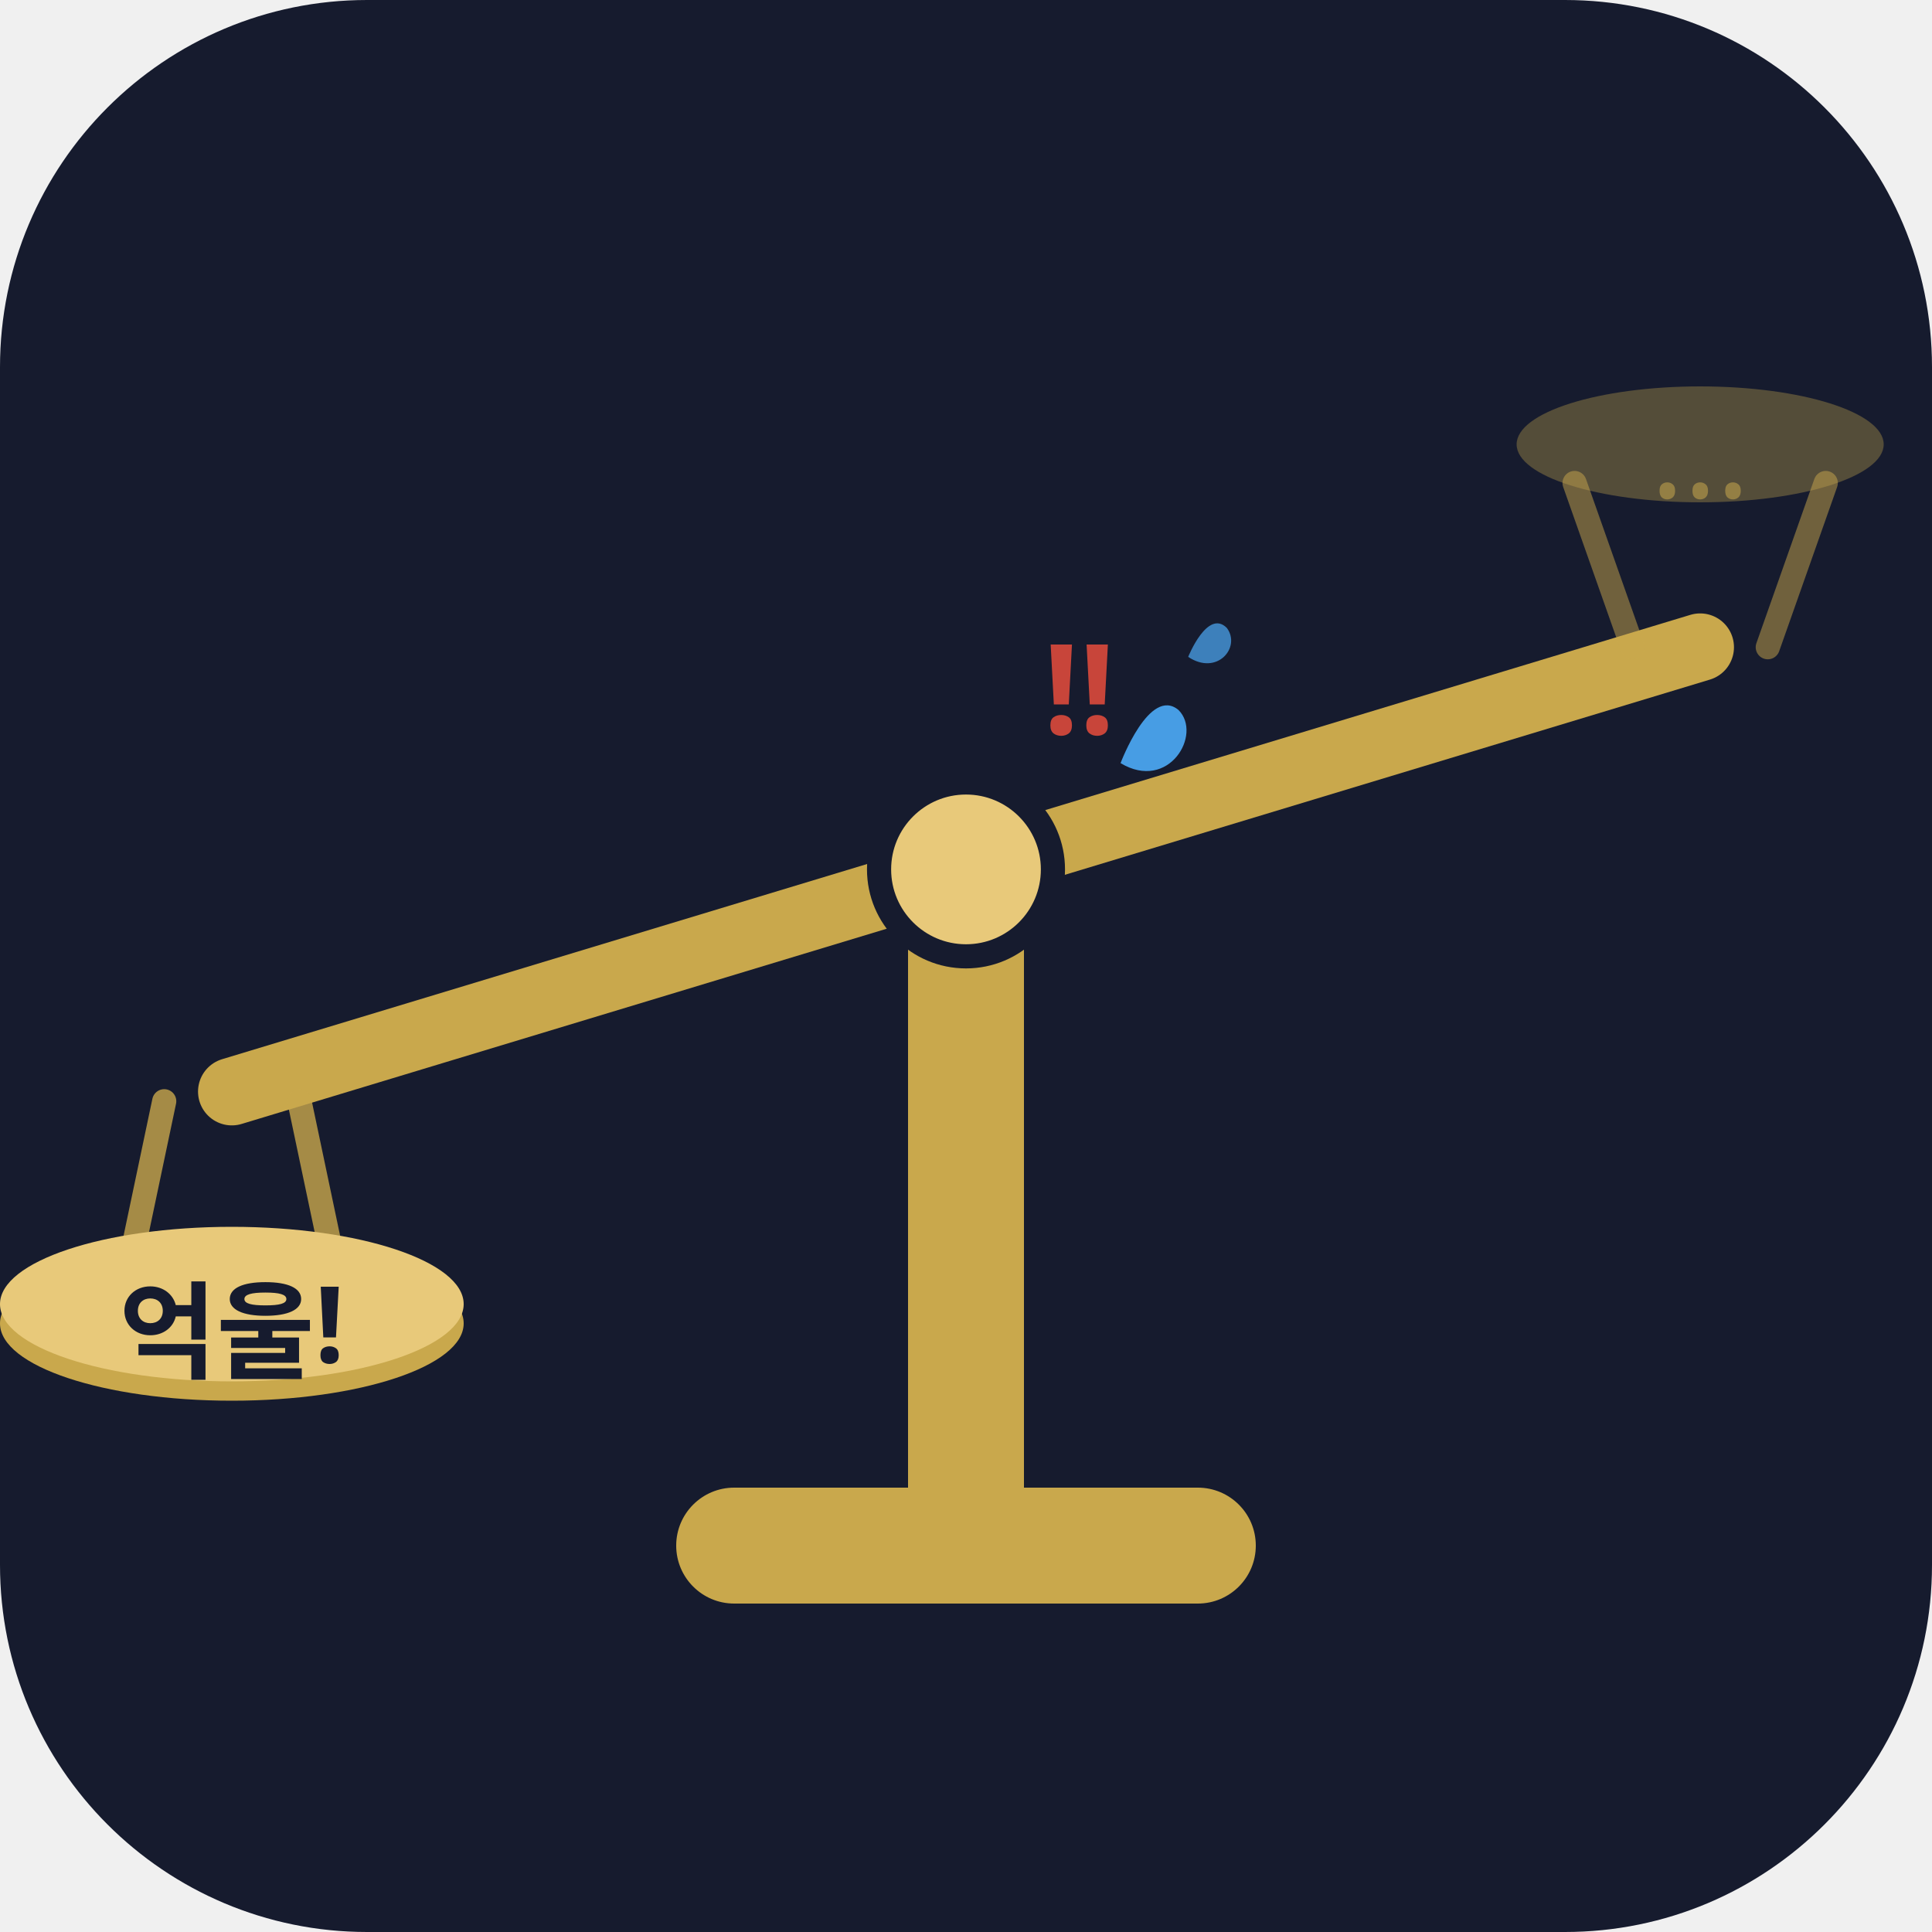
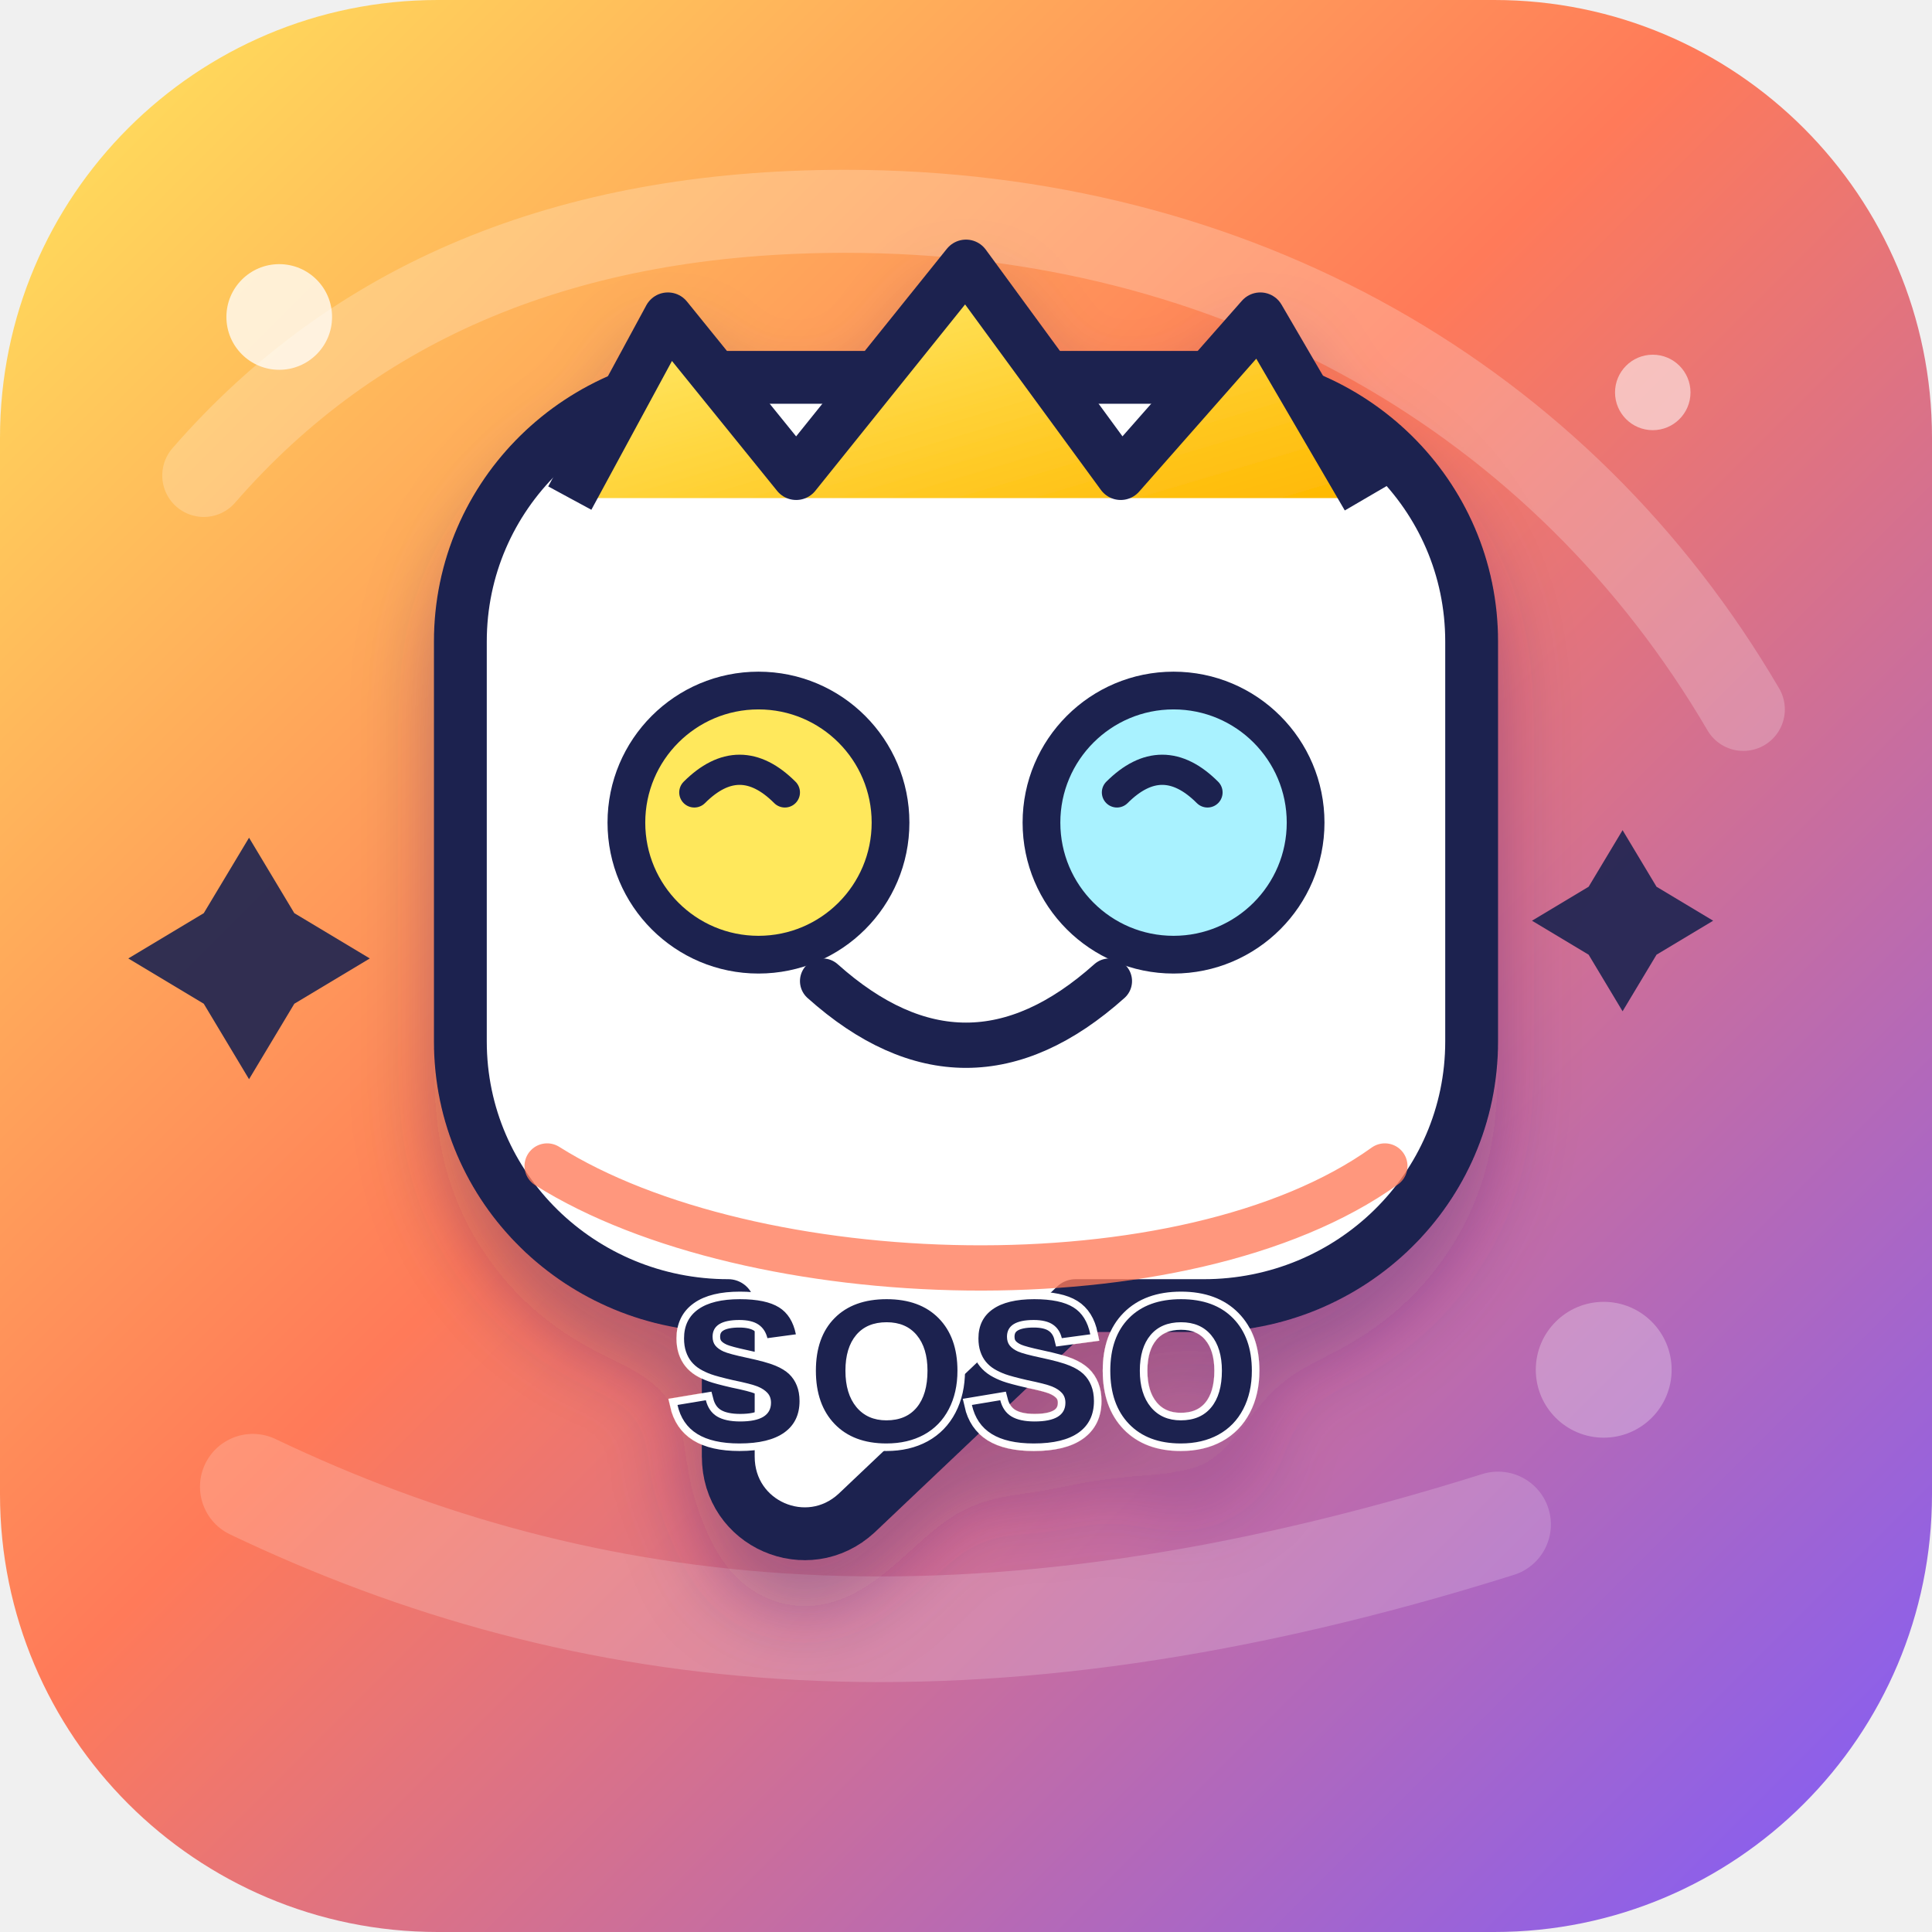
- <svg xmlns="http://www.w3.org/2000/svg" viewBox="0 0 200 200" width="200" height="200">
-   <rect width="200" height="200" rx="38" fill="#161b2e" />
-   <rect x="94" y="88" width="12" height="74" rx="5" fill="#c9a84c" />
-   <rect x="70" y="154" width="60" height="12" rx="6" fill="#c9a84c" />
-   <line x1="24" y1="113" x2="176" y2="67" stroke="#c9a84c" stroke-width="7" stroke-linecap="round" />
-   <circle cx="100" cy="90" r="9" fill="#e8c97a" stroke="#161b2e" stroke-width="2.5" />
-   <line x1="17" y1="114" x2="13" y2="133" stroke="#c9a84c" stroke-width="2.5" stroke-linecap="round" opacity="0.8" />
-   <line x1="31" y1="114" x2="35" y2="133" stroke="#c9a84c" stroke-width="2.5" stroke-linecap="round" opacity="0.8" />
-   <ellipse cx="24" cy="137" rx="24" ry="8" fill="#c9a84c" />
-   <ellipse cx="24" cy="135" rx="24" ry="8" fill="#e8c97a" />
-   <text x="24" y="138" text-anchor="middle" dominant-baseline="middle" font-size="11" fill="#161b2e" font-family="'Noto Sans KR',sans-serif" font-weight="900">억울!</text>
-   <line x1="169" y1="67" x2="163" y2="50" stroke="#c9a84c" stroke-width="2.5" stroke-linecap="round" opacity="0.5" />
-   <line x1="183" y1="67" x2="189" y2="50" stroke="#c9a84c" stroke-width="2.5" stroke-linecap="round" opacity="0.5" />
-   <ellipse cx="176" cy="46" rx="19" ry="6" fill="#c9a84c" opacity="0.35" />
-   <text x="176" y="47" text-anchor="middle" dominant-baseline="middle" font-size="13" fill="#c9a84c" opacity="0.55" font-family="sans-serif">…</text>
-   <path d="M116,79 C116,79 119,71 122,73.5 C124.5,76 121,82 116,79Z" fill="#4dabf7" opacity="0.9" />
-   <path d="M123,68 C123,68 125,63 127,65 C128.5,67 126,70 123,68Z" fill="#4dabf7" opacity="0.7" />
-   <text x="108" y="76" font-size="13" fill="#e74c3c" font-weight="900" font-family="sans-serif" opacity="0.85">!!</text>
+ <svg xmlns="http://www.w3.org/2000/svg" viewBox="0 0 512 512" role="img" aria-label="소소킹 로고">
+   <defs>
+     <linearGradient id="bg" x1="0" y1="0" x2="1" y2="1">
+       <stop offset="0" stop-color="#FFE85C" />
+       <stop offset="0.45" stop-color="#FF7A59" />
+       <stop offset="1" stop-color="#7C5CFF" />
+     </linearGradient>
+     <linearGradient id="crown" x1="0" y1="0" x2="1" y2="1">
+       <stop offset="0" stop-color="#FFF27A" />
+       <stop offset="1" stop-color="#FFB800" />
+     </linearGradient>
+     <filter id="pop" x="-30%" y="-30%" width="160%" height="160%">
+       <feDropShadow dx="0" dy="14" stdDeviation="10" flood-color="#3B246D" flood-opacity=".32" />
+     </filter>
+   </defs>
+   <rect width="512" height="512" rx="116" fill="url(#bg)" />
+   <path d="M54 126c40-46 96-70 170-70 104 0 190 50 238 132" fill="none" stroke="#fff" stroke-width="22" stroke-linecap="round" opacity=".22" />
+   <path d="M67 394c88 42 190 54 330 10" fill="none" stroke="#fff" stroke-width="28" stroke-linecap="round" opacity=".18" />
+   <circle cx="74" cy="84" r="14" fill="#fff" opacity=".75" />
+   <circle cx="438" cy="104" r="10" fill="#fff" opacity=".55" />
+   <circle cx="425" cy="363" r="18" fill="#fff" opacity=".28" />
+   <g filter="url(#pop)">
+     <path d="M122 170c0-39 32-70 71-70h126c39 0 71 31 71 70v106c0 39-32 70-71 70h-34l-58 55c-13 12-34 3-34-15v-40h0c-39 0-71-31-71-70V170z" fill="#fff" stroke="#1B2250" stroke-width="14" stroke-linejoin="round" />
+     <path d="M151 132l26-48 34 42 45-56 41 56 37-42 28 48" fill="url(#crown)" stroke="#1B2250" stroke-width="13" stroke-linejoin="round" />
+     <circle cx="201" cy="218" r="35" fill="#FFE85C" stroke="#1B2250" stroke-width="10" />
+     <circle cx="311" cy="218" r="35" fill="#A9F2FF" stroke="#1B2250" stroke-width="10" />
+     <path d="M184 210q12-12 24 0M296 210q12-12 24 0" fill="none" stroke="#1B2250" stroke-width="8" stroke-linecap="round" />
+     <path d="M218 260q38 34 76 0" fill="none" stroke="#1B2250" stroke-width="12" stroke-linecap="round" />
+     <path d="M145 309c54 34 169 38 222 0" fill="none" stroke="#FF7A59" stroke-width="12" stroke-linecap="round" opacity=".78" />
+     <text x="256" y="382" text-anchor="middle" font-family="Arial Black, Arial, sans-serif" font-size="54" font-weight="900" fill="#1B2250" stroke="#fff" stroke-width="4" paint-order="stroke">SOSO</text>
+   </g>
+   <g fill="#1B2250" opacity=".9">
+     <path d="M78 242l20 12-20 12-12 20-12-20-20-12 20-12 12-20z" />
+     <path d="M439 235l15 9-15 9-9 15-9-15-15-9 15-9 9-15z" />
+   </g>
</svg>
